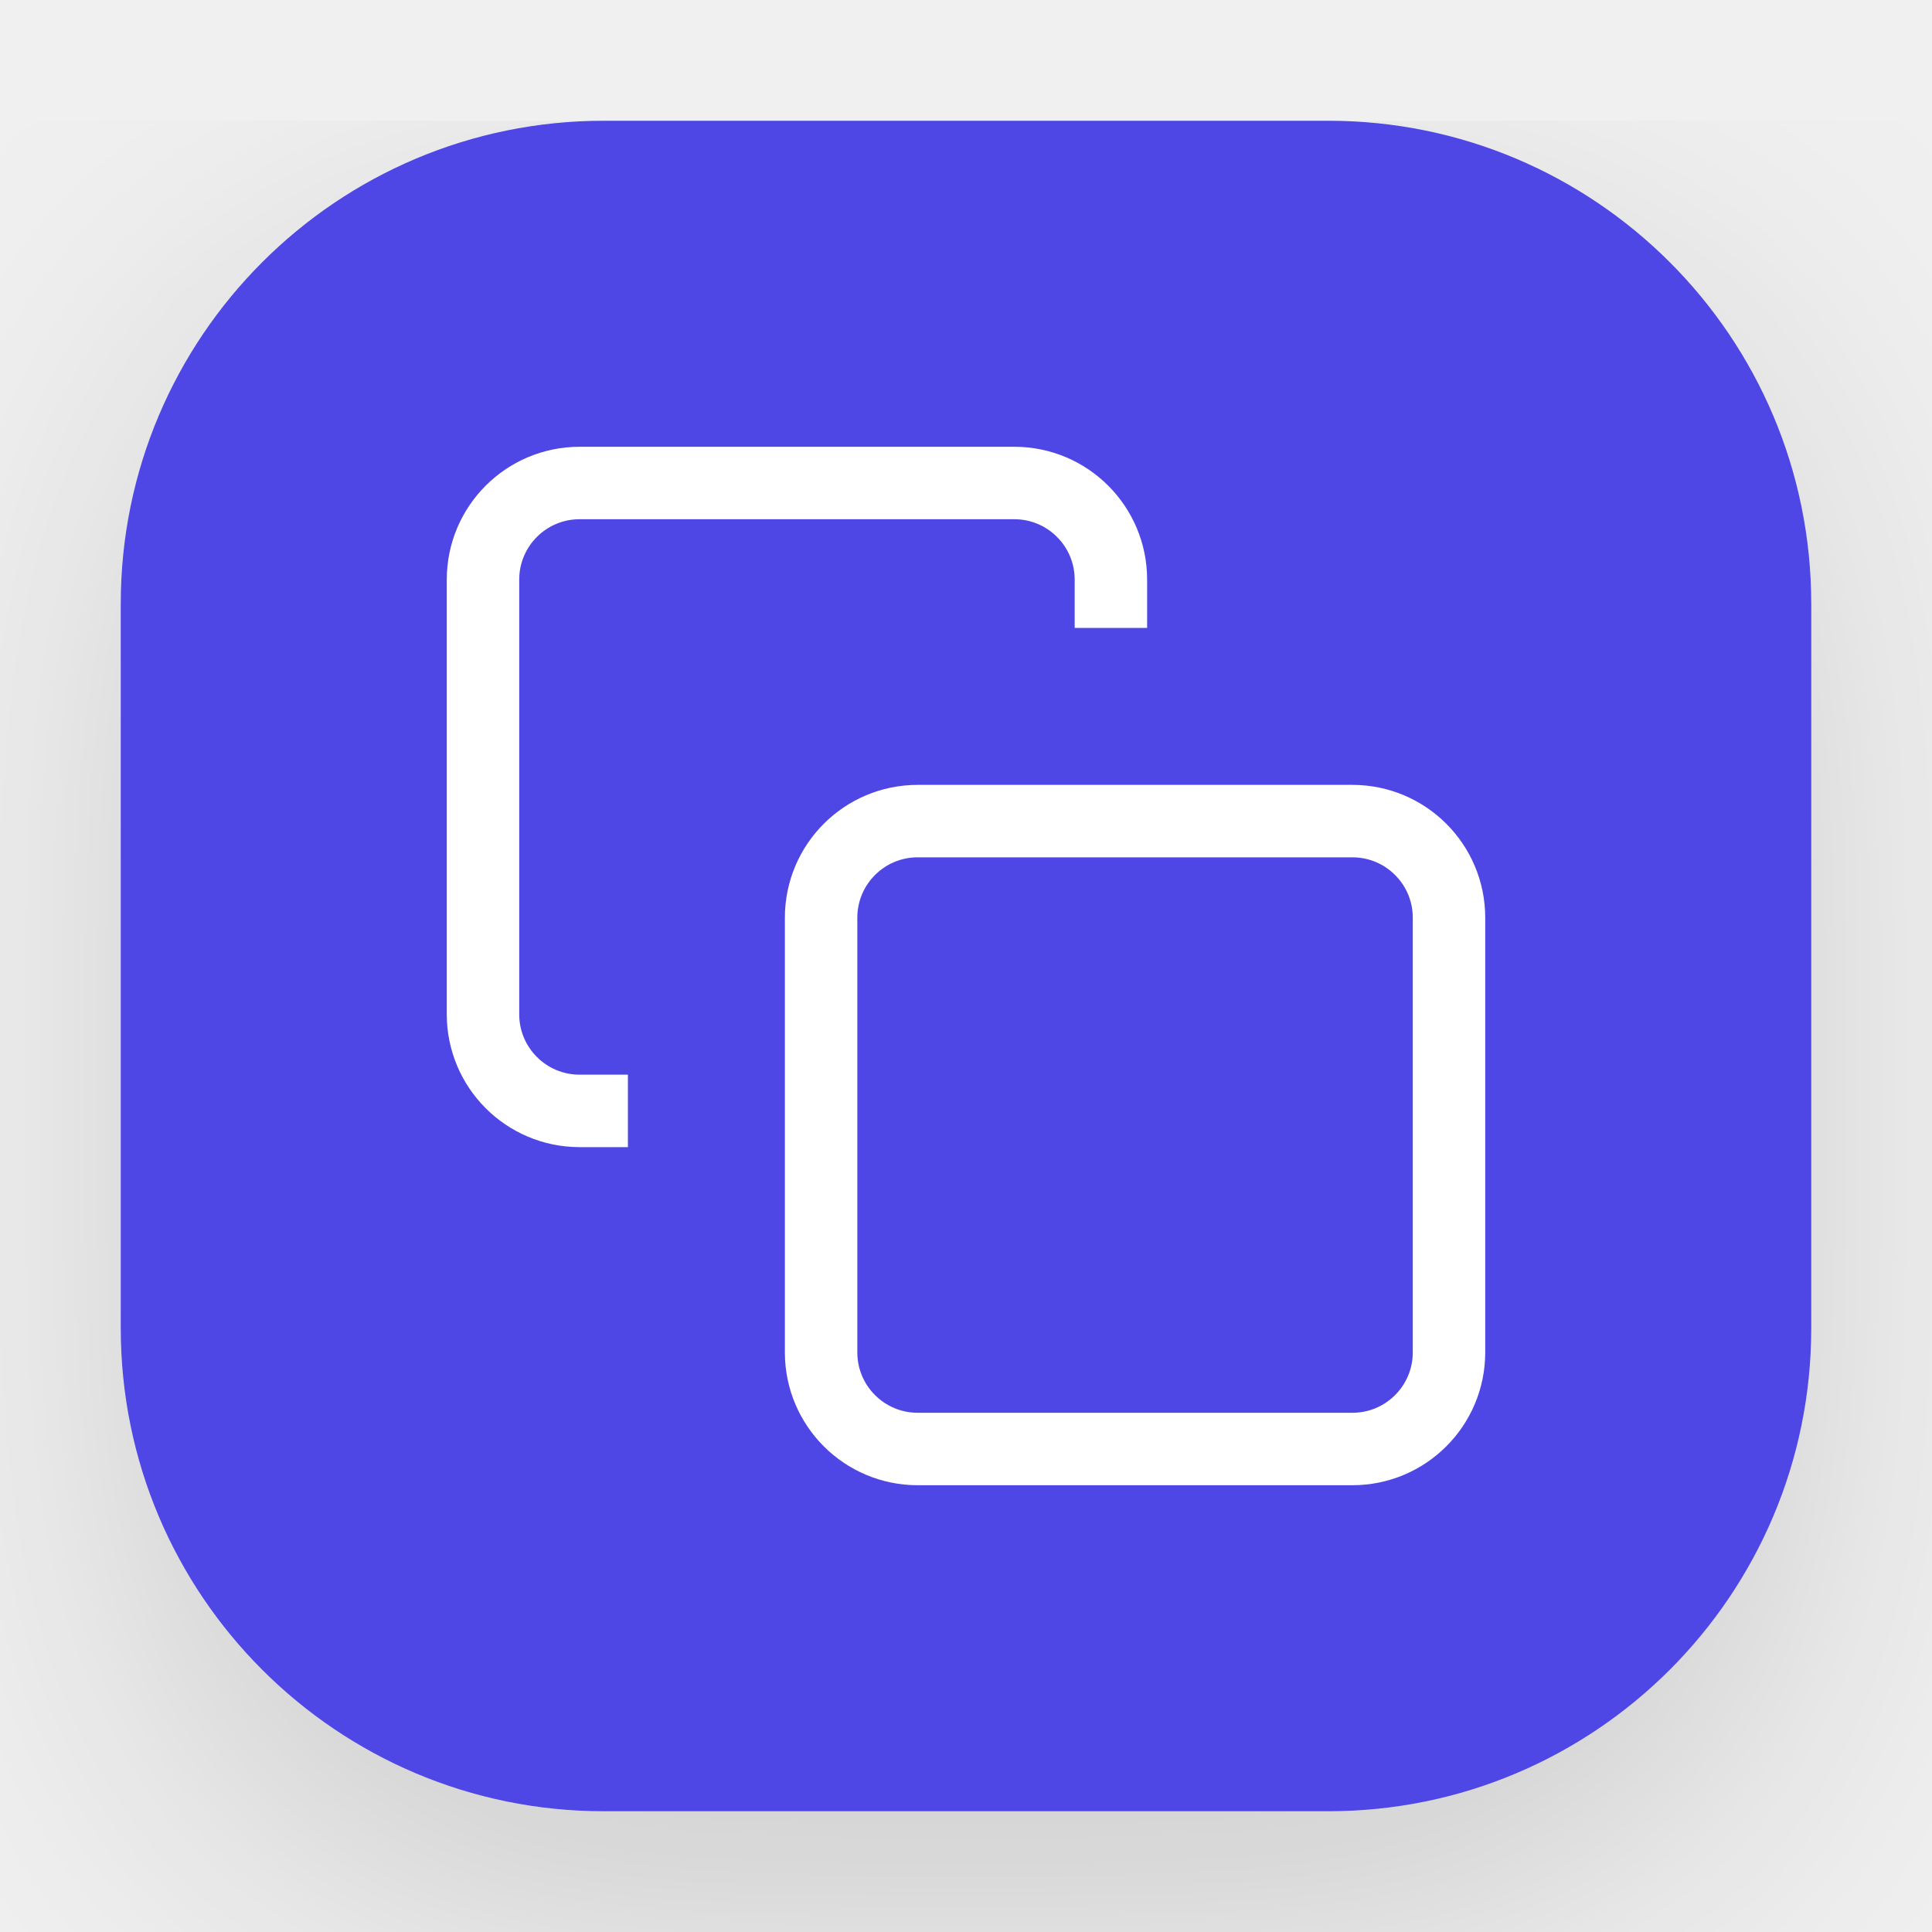
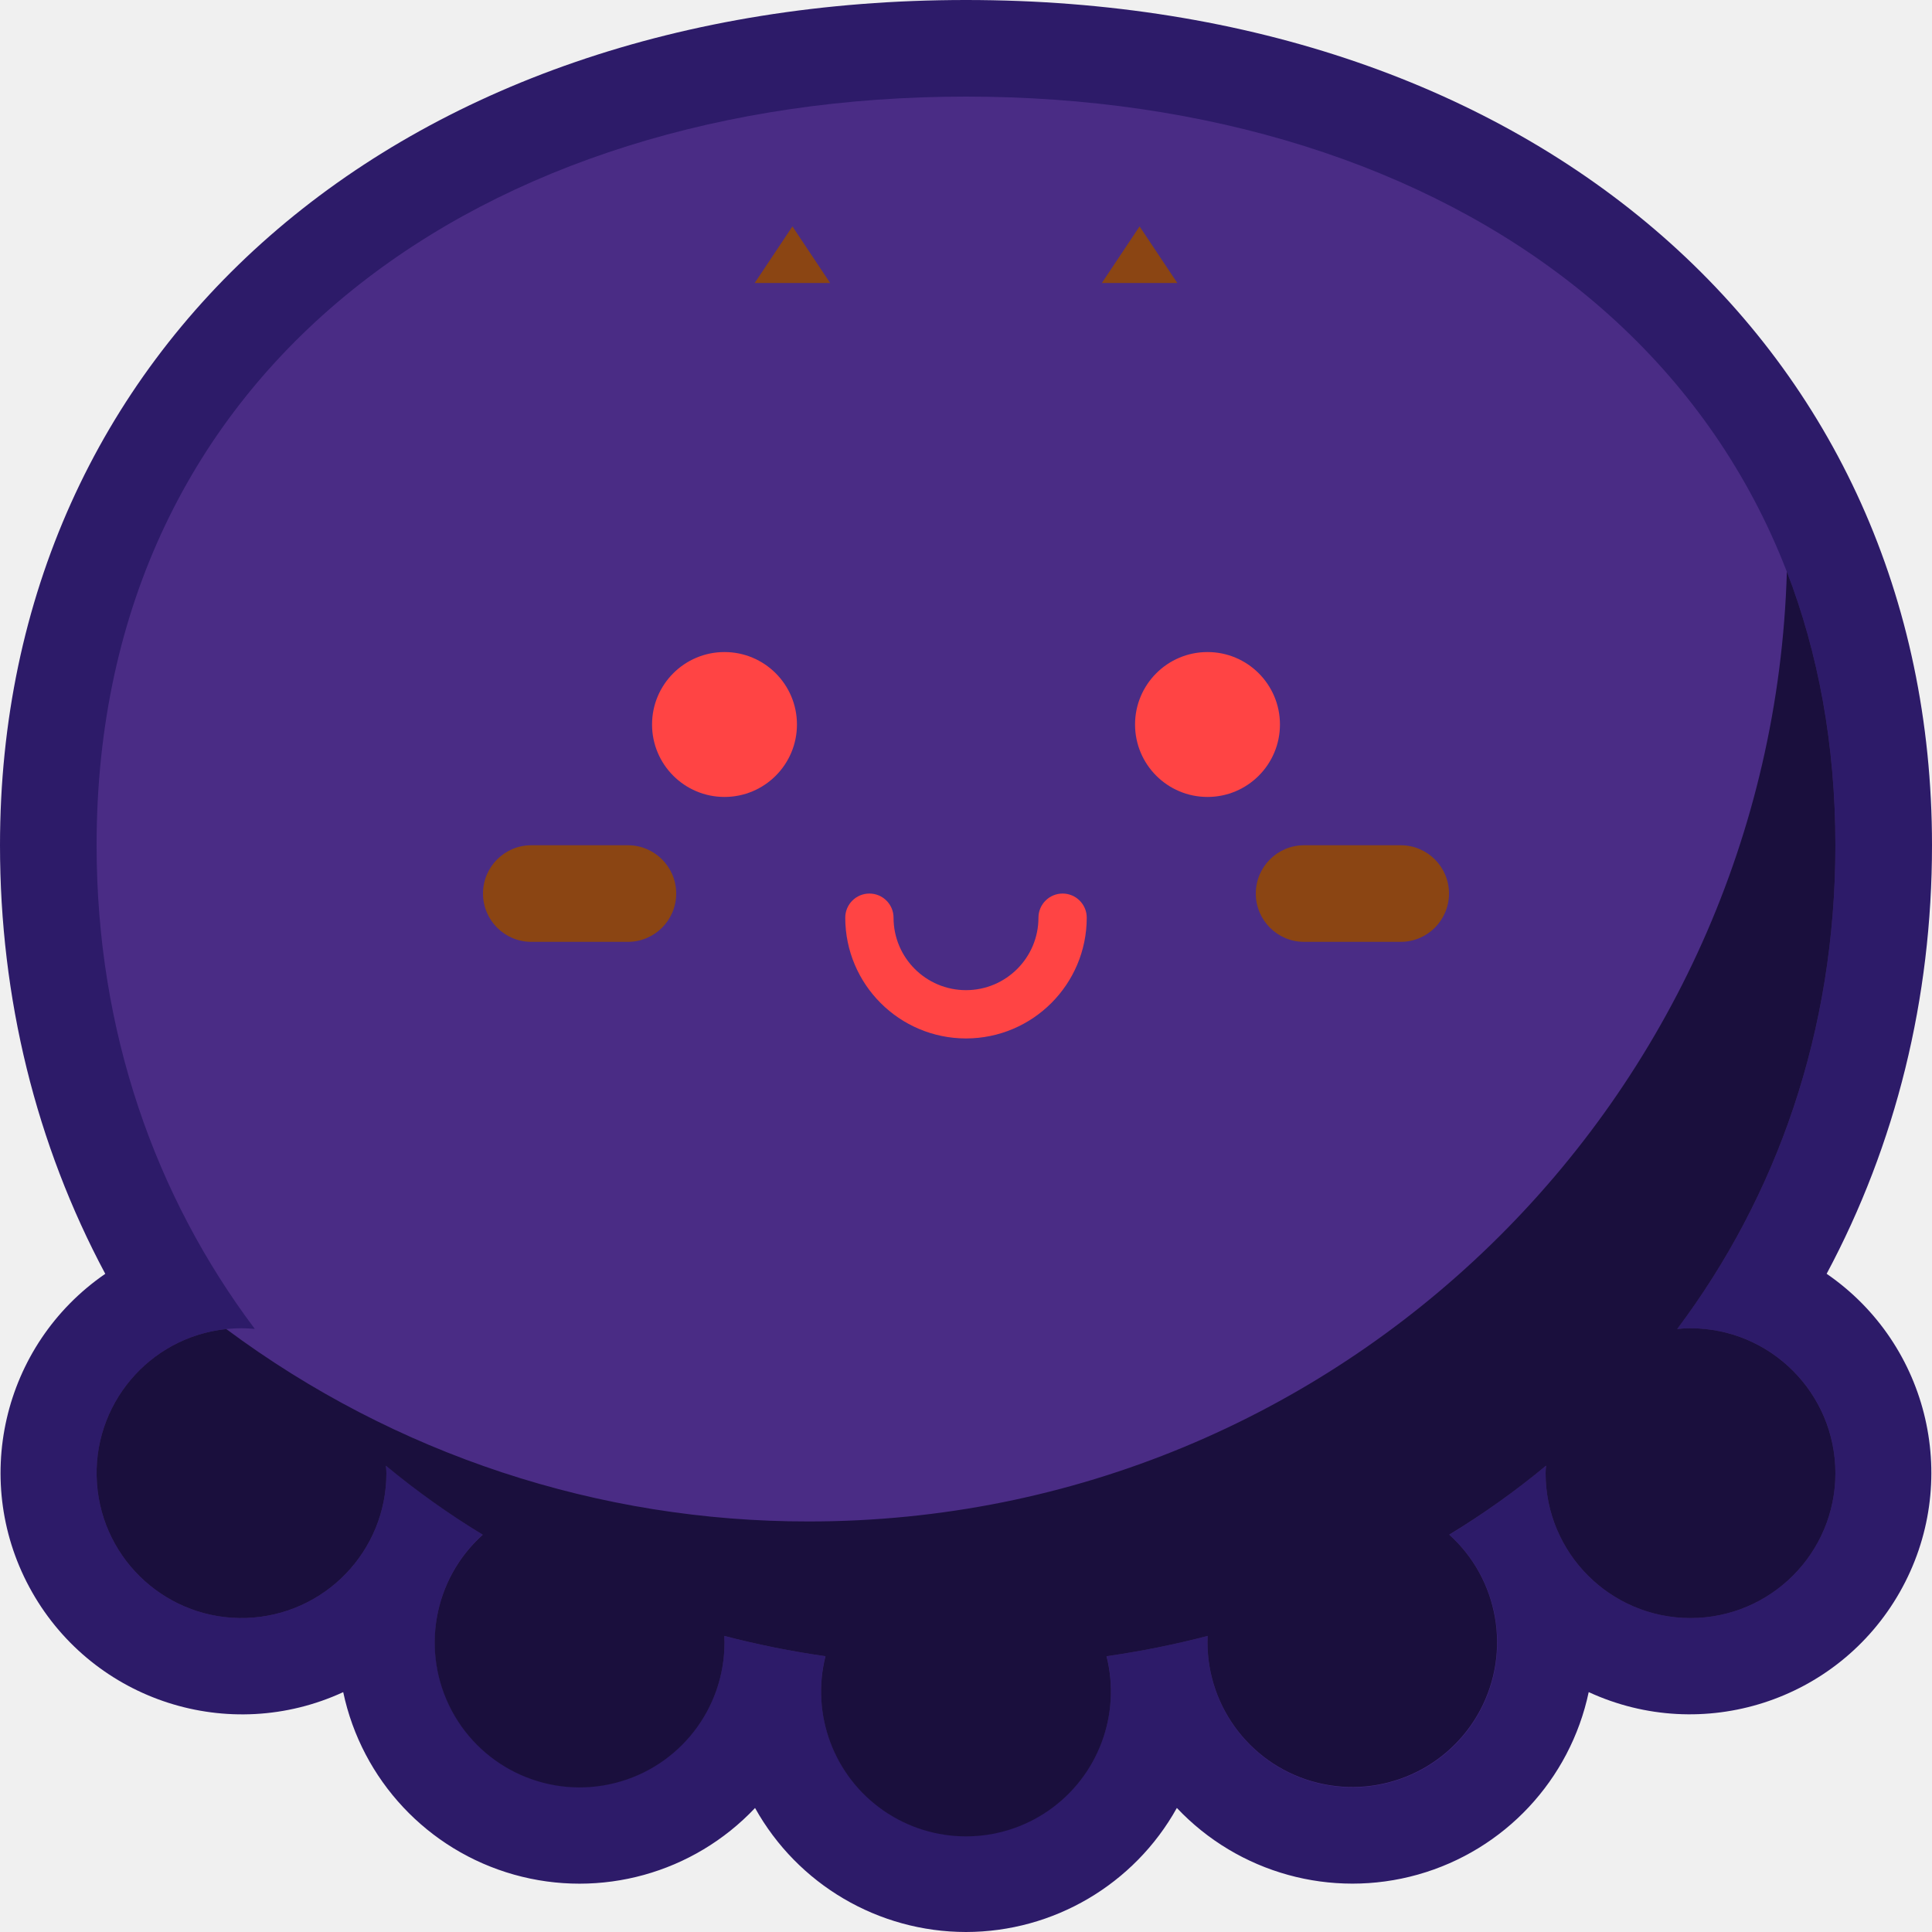
- <svg xmlns="http://www.w3.org/2000/svg" viewBox="0 0 32 32" width="32" height="32">
-   <defs>
-     <filter id="shadow" x="-50%" y="-50%" width="200%" height="200%">
-       <feDropShadow dx="0" dy="2" stdDeviation="3" flood-color="rgba(0, 0, 0, 0.15)" />
-     </filter>
-   </defs>
-   <rect x="2" y="2" width="28" height="28" rx="8" ry="8" fill="#4F46E5" filter="url(#shadow)" />
-   <g transform="translate(16, 16)" fill="none" stroke="white" stroke-width="1.5">
-     <g transform="scale(0.8) translate(-12, -12)">
-       <rect x="9" y="9" width="13" height="13" rx="2" ry="2" />
-       <path d="M5 15H4a2 2 0 0 1-2-2V4a2 2 0 0 1 2-2h9a2 2 0 0 1 2 2v1" />
-     </g>
-   </g>
+ <svg xmlns="http://www.w3.org/2000/svg" t="1759164241658" class="icon" viewBox="0 0 1024 1024" version="1.1" p-id="11438" width="128" height="128">
+   <path d="M512 1024a128.103 128.103 0 0 1-111.806-65.726A128 128 0 0 1 181.91 896.87 128 128 0 0 1 55.794 675.154C19.143 606.537 0 529.223 0 448 0 184.229 210.549 0 512 0s512 184.229 512 448c0 81.223-19.143 158.537-55.84 227.131a128 128 0 0 1-126.114 221.715A128 128 0 0 1 623.76 958.25 128.103 128.103 0 0 1 512 1024z" fill="#2D1B69" p-id="11439" />
+   <path d="M896 704c-2.377 0-4.731 0.149-7.051 0.354C941.714 634.126 972.8 546.64 972.8 448c0-254.491-206.309-396.8-460.8-396.8S51.2 193.509 51.2 448c0 98.64 31.074 186.126 83.851 256.354-2.285-0.205-4.674-0.354-7.051-0.354a76.8 76.8 0 1 0 76.8 76.8c0-1.337-0.137-2.651-0.206-3.977a443.097 443.097 0 0 0 51.212 36.571A76.766 76.766 0 1 0 384 870.4c0-1.143-0.114-2.206-0.171-3.314a498.423 498.423 0 0 0 53.622 10.743 76.8 76.8 0 1 0 149.098 0 498.423 498.423 0 0 0 53.622-10.743c0 1.143-0.171 2.194-0.171 3.314a76.8 76.8 0 1 0 128.194-56.96 443.097 443.097 0 0 0 51.212-36.571c-0.069 1.325-0.206 2.64-0.206 3.977A76.8 76.8 0 1 0 896 704z" fill="#4A2C85" p-id="11440" />
+   <path d="M972.8 780.8a76.8 76.8 0 0 1-153.6 0c0-1.28 0.126-2.686 0.251-3.966a431.531 431.531 0 0 1-51.325 36.572A76.743 76.743 0 1 1 640 870.4c0-1.143 0.126-2.171 0.126-3.326a484.571 484.571 0 0 1-53.635 10.755 76.8 76.8 0 1 1-148.982 0 484.571 484.571 0 0 1-53.635-10.755c0 1.143 0.126 2.172 0.126 3.326a76.8 76.8 0 1 1-128.126-56.96 431.531 431.531 0 0 1-51.325-36.571c0.125 1.28 0.251 2.685 0.251 3.965a76.8 76.8 0 1 1-84.869-76.411A515.943 515.943 0 0 0 428.8 806.4c281.349 0 510.206-224 518.274-503.429C963.714 346.114 972.8 394.63 972.8 448c0 98.686-31.109 186.114-83.84 256.389A61.554 61.554 0 0 1 896 704a76.869 76.869 0 0 1 76.8 76.8z" fill="#1A0F3D" p-id="11441" />
+   <path d="M512 550.4a64.069 64.069 0 0 1-64-64 12.8 12.8 0 1 1 25.6 0 38.4 38.4 0 0 0 76.8 0 12.8 12.8 0 1 1 25.6 0 64.069 64.069 0 0 1-64 64zM345.6 384a38.4 38.4 0 1 0 76.8 0 38.4 38.4 0 1 0-76.8 0zM601.6 384a38.4 38.4 0 1 0 76.8 0 38.4 38.4 0 1 0-76.8 0z" fill="#FF4444" p-id="11442" />
+   <path d="M332.8 448h-51.2a25.6 25.6 0 1 0 0 51.2h51.2a25.6 25.6 0 1 0 0-51.2z m409.6 0h-51.2a25.6 25.6 0 1 0 0 51.2h51.2a25.6 25.6 0 0 0 0-51.2z" fill="#8B4513" p-id="11443" />
+   <path d="M400 150 L420 120 L440 150 Z" fill="#8B4513" />
+   <path d="M584 150 L604 120 L624 150 Z" fill="#8B4513" />
</svg>
